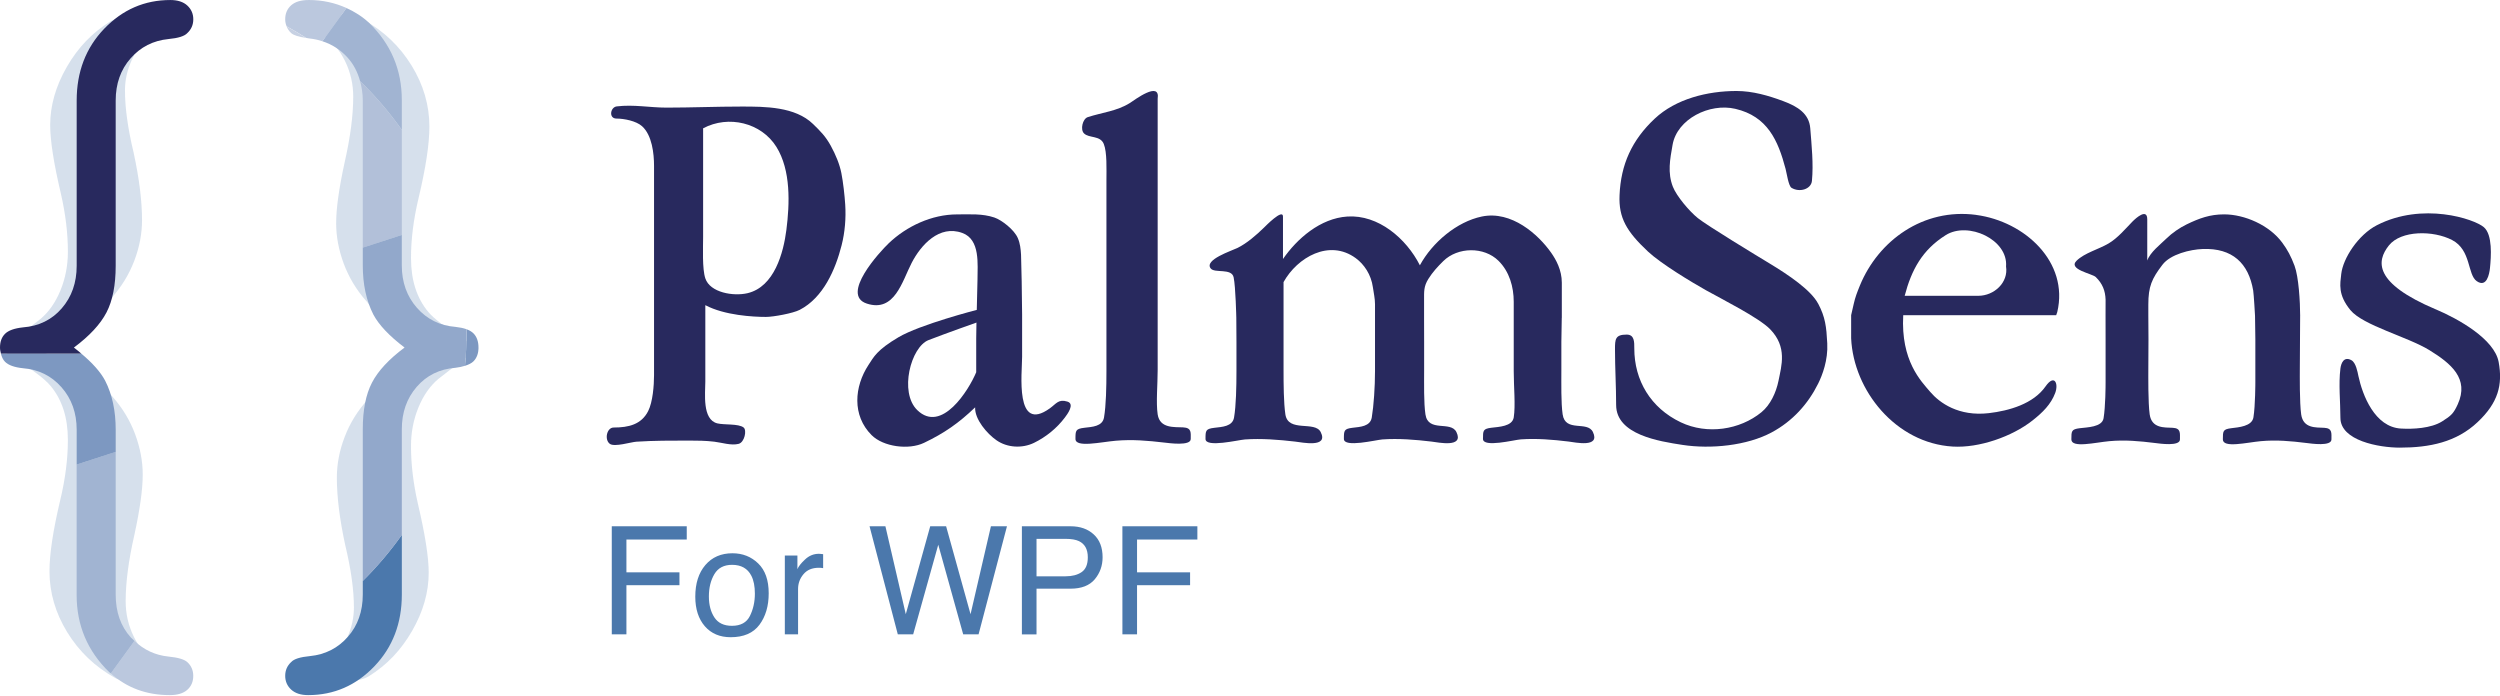
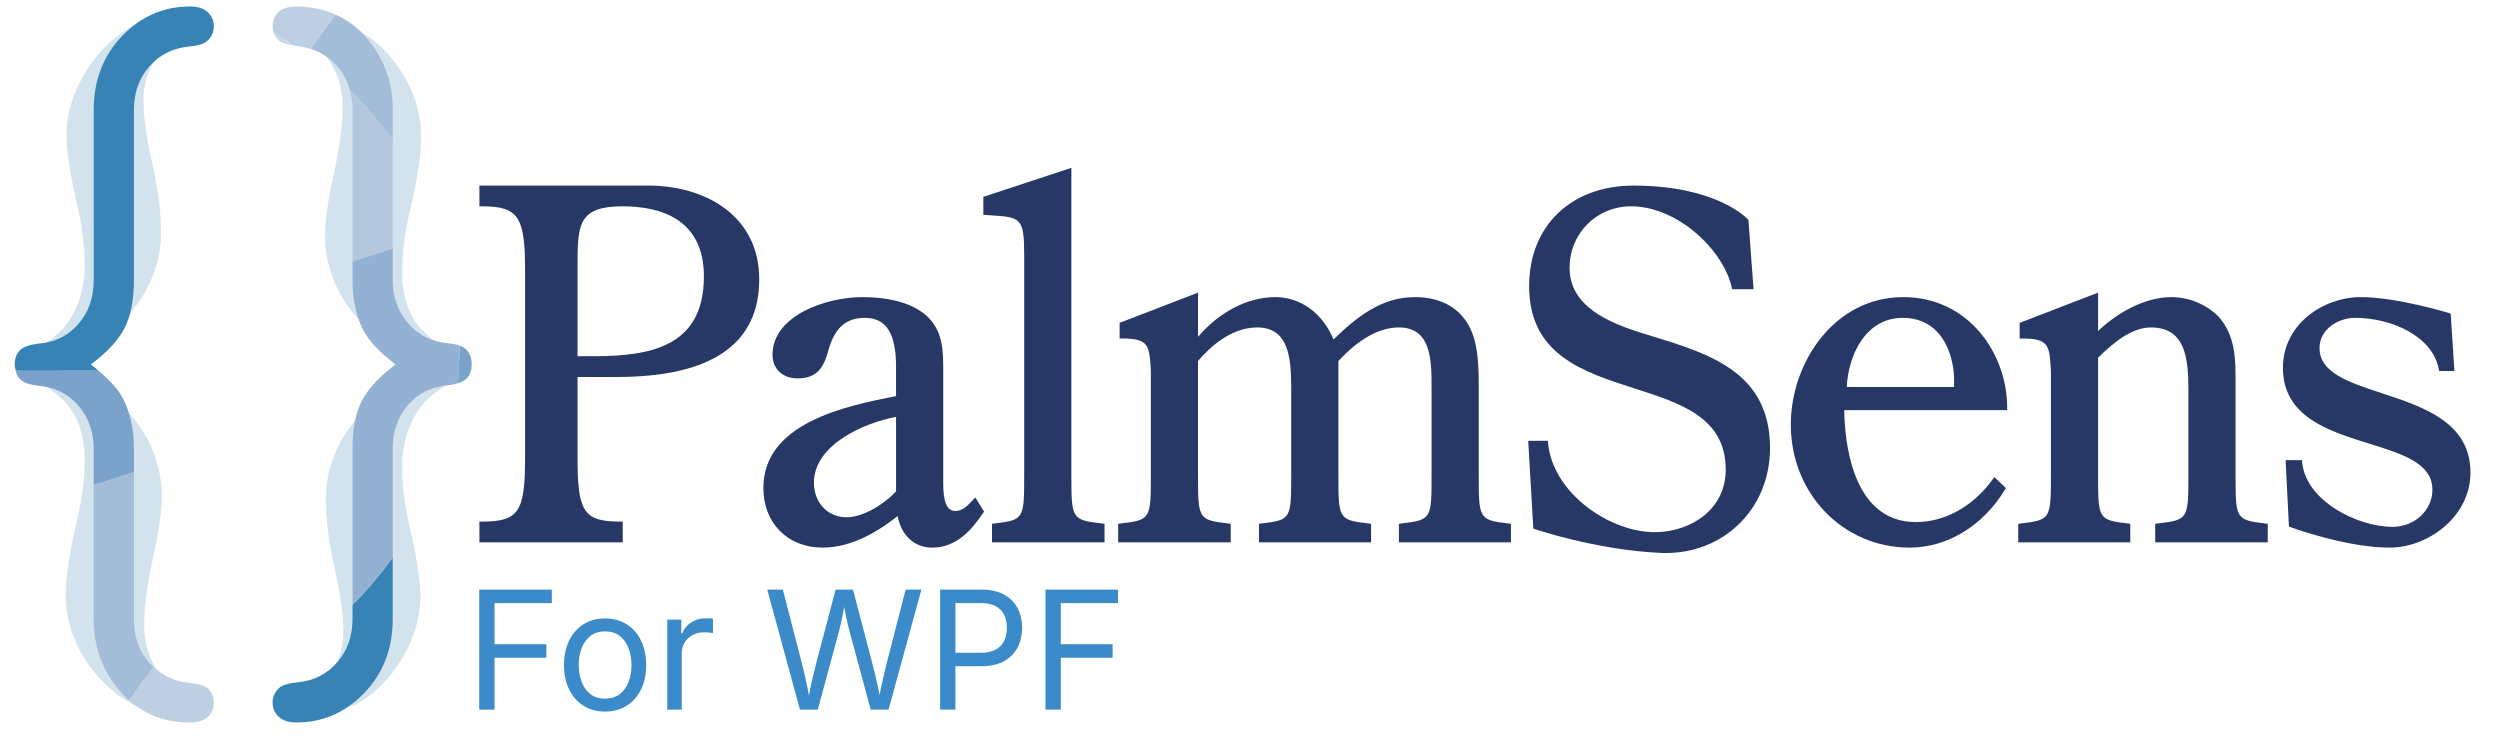
- <svg xmlns="http://www.w3.org/2000/svg" width="132.73" height="36.905" version="1.1" viewBox="0 0 132.73 36.905">
-   <g transform="translate(-25.93,-20.731)">
-     <g fill="#4b78ac" opacity=".23">
-       <path d="m36.168 21.653c-0.9 0.178-1.656 0.499-2.273 0.964-0.406 0.342-0.73 0.776-0.969 1.302-0.241 0.526-0.361 1.063-0.361 1.611 0 0.928 0.154 2.035 0.463 3.32 0.295 1.367 0.443 2.556 0.443 3.568 0 0.723-0.139 1.449-0.417 2.172-0.276 0.726-0.691 1.396-1.247 2.011-0.528 0.641-1.108 1.14-1.736 1.495-0.628 0.357-1.51 0.685-2.642 0.986v0.082c1.145 0.369 2.053 0.752 2.725 1.148s1.26 0.894 1.764 1.497c0.519 0.588 0.913 1.244 1.184 1.967 0.269 0.726 0.406 1.442 0.406 2.153 0 0.779-0.148 1.844-0.443 3.199-0.309 1.353-0.463 2.529-0.463 3.525 0 0.67 0.146 1.299 0.435 1.888 0.289 0.586 0.663 1.032 1.117 1.331 0.432 0.357 1.104 0.622 2.014 0.8 0 0-3.064 0.646-4.128 0.051-1.067-0.593-1.912-1.403-2.542-2.428-0.628-1.027-0.941-2.105-0.941-3.24 0-0.916 0.191-2.172 0.571-3.773 0.272-1.133 0.406-2.199 0.406-3.197 0-1.177-0.306-2.134-0.923-2.871-0.615-0.738-2.659-1.92-2.659-1.92s1.595-1.203 2.125-1.627c0.443-0.369 0.797-0.875 1.062-1.516 0.263-0.644 0.395-1.326 0.395-2.052 0-0.969-0.122-1.994-0.369-3.074-0.38-1.613-0.571-2.83-0.571-3.65 0-1.039 0.295-2.071 0.886-3.096s1.334-1.8 2.29-2.399 4.398-0.227 4.398-0.227z" />
-       <path d="m41.117 56.86c0.9-0.178 1.656-0.499 2.273-0.964 0.406-0.342 0.73-0.776 0.969-1.302 0.241-0.526 0.361-1.063 0.361-1.611 0-0.928-0.154-2.035-0.463-3.32-0.295-1.367-0.443-2.556-0.443-3.568 0-0.723 0.139-1.449 0.417-2.172 0.276-0.726 0.691-1.396 1.247-2.011 0.528-0.641 1.108-1.14 1.736-1.495 0.628-0.357 1.51-0.685 2.642-0.986v-0.082c-1.145-0.369-2.053-0.752-2.725-1.148s-1.26-0.894-1.764-1.497c-0.519-0.588-0.913-1.244-1.184-1.967-0.269-0.726-0.406-1.442-0.406-2.153 0-0.779 0.148-1.844 0.443-3.199 0.309-1.353 0.463-2.529 0.463-3.525 0-0.67-0.146-1.299-0.435-1.888-0.289-0.586-0.663-1.032-1.117-1.331-0.432-0.357-1.104-0.622-2.014-0.8 0 0 3.064-0.646 4.128-0.051 1.067 0.593 1.912 1.403 2.542 2.428 0.628 1.027 0.941 2.105 0.941 3.24 0 0.916-0.191 2.172-0.571 3.773-0.272 1.133-0.406 2.199-0.406 3.197 0 1.177 0.306 2.134 0.923 2.871 0.615 0.738 2.659 1.92 2.659 1.92s-1.595 1.203-2.125 1.627c-0.443 0.369-0.797 0.875-1.062 1.516-0.263 0.644-0.395 1.326-0.395 2.052 0 0.969 0.122 1.994 0.369 3.074 0.38 1.613 0.571 2.83 0.571 3.65 0 1.039-0.295 2.071-0.886 3.096s-1.334 1.8-2.29 2.399-4.398 0.227-4.398 0.227z" />
-     </g>
+ <svg xmlns="http://www.w3.org/2000/svg" version="1.1" viewBox="0 0 620 187.35">
+   <defs>
+     <style>.st0 {
+         fill: #2a2d69;
+       }
+ 
+       .st1 {
+         fill: #3783b6;
+       }
+ 
+       .st2 {
+         fill: #c9d6e7;
+       }
+ 
+       .st3 {
+         fill: none;
+       }
+ 
+       .st4 {
+         opacity: .23;
+       }
+ 
+       .st5 {
+         fill: #b4c7df;
+       }
+ 
+       .st6 {
+         fill: #3b8bcb;
+       }
+ 
+       .st7 {
+         display: none;
+       }
+ 
+       .st8 {
+         fill: #273866;
+       }
+ 
+       .st9 {
+         fill: #7ba2ca;
+       }
+ 
+       .st10 {
+         fill: #becee3;
+       }
+ 
+       .st11 {
+         fill: #a3bcd8;
+       }
+ 
+       .st12 {
+         fill: #93b1d2;
+       }</style>
+   </defs>
+   <g class="st7">
+     <path class="st3" d="m375.33 171.93c12.15 0 22.132-9.43 23.03-21.354h-46.06c0.898 11.924 10.88 21.354 23.03 21.354z" />
+     <path class="st0" d="M346.589,147.231h5.684c.799-11.423,9.938-20.565,21.352-21.396v-5.697c-14.544.846-26.221,12.54-27.036,27.092Z" />
+     <path class="st10" d="m404.06 150.6h-5.697c-0.831 11.414-9.973 20.553-21.396 21.352v5.684c14.552-0.815 26.246-12.492 27.092-27.036z" />
  </g>
-   <g transform="translate(-25.93,-20.731)" display="none">
-     <path d="m38.763 62.282c12.15 0 22.132-9.43 23.03-21.354h-46.06c0.898 11.924 10.88 21.354 23.03 21.354z" fill="none" />
-     <path d="m10.025 37.588h5.684c0.799-11.423 9.938-20.565 21.352-21.396v-5.697c-14.544 0.846-26.221 12.54-27.036 27.092z" fill="#28295e" />
-     <path d="m67.5 40.956h-5.697c-0.831 11.414-9.973 20.553-21.396 21.352v5.684c14.552-0.815 26.246-12.492 27.092-27.036z" fill="#bbc8de" />
+   <g class="st4">
+     <path class="st1" d="m67.823 175.44c4.328-0.858 7.966-2.401 10.935-4.64 1.955-1.647 3.513-3.735 4.663-6.264 1.16-2.529 1.735-5.116 1.735-7.749 0-4.466-0.742-9.791-2.227-15.974-1.422-6.577-2.133-12.297-2.133-17.169 0-3.48 0.669-6.972 2.007-10.452 1.328-3.492 3.325-6.717 6.001-9.675 2.54-3.086 5.332-5.487 8.353-7.192 3.021-1.717 7.266-3.295 12.713-4.745v-0.394c-5.51-1.775-9.879-3.619-13.11-5.522-3.23-1.902-6.064-4.304-8.489-7.204-2.499-2.831-4.391-5.986-5.698-9.466-1.296-3.492-1.955-6.937-1.955-10.359 0-3.747 0.711-8.874 2.133-15.394 1.485-6.508 2.227-12.169 2.227-16.96 0-3.225-0.7-6.253-2.091-9.083-1.39-2.819-3.189-4.965-5.374-6.403-2.08-1.717-5.311-2.993-9.691-3.851 0 0 14.741-3.109 19.864-0.244 5.133 2.854 9.2 6.752 12.232 11.682 3.021 4.942 4.527 10.127 4.527 15.591 0 4.408-0.92 10.452-2.75 18.155-1.307 5.452-1.955 10.58-1.955 15.382 0 5.661 1.474 10.266 4.443 13.816 2.959 3.55 12.796 9.236 12.796 9.236s-7.674 5.786-10.224 7.828c-2.133 1.775-3.837 4.211-5.112 7.297-1.265 3.097-1.903 6.38-1.903 9.872 0 4.663 0.585 9.594 1.777 14.791 1.83 7.761 2.75 13.619 2.75 17.563 0 5-1.422 9.965-4.265 14.895-2.844 4.93-6.416 8.663-11.019 11.543s-21.16 1.09-21.16 1.09z" />
  </g>
-   <g transform="translate(-25.93,-20.731)">
-     <path d="m42.315 20.732c-0.406 0-0.715 0.093-0.926 0.28s-0.317 0.435-0.317 0.743c0 0.136 0.028 0.259 0.074 0.373 0.351 0.197 0.699 0.396 1.036 0.614 0.074 0.011 0.124 0.028 0.207 0.036 0.231 0.024 0.448 0.075 0.657 0.142l1.281-1.763c-0.602-0.273-1.267-0.426-2.011-0.426" fill="#bbc8de" />
-     <path d="m44.325 21.158-1.281 1.763c0.511 0.163 0.961 0.449 1.342 0.87 0.32 0.354 0.533 0.775 0.662 1.247 0.815 0.792 1.555 1.657 2.215 2.587v-1.579c0-1.609-0.577-2.974-1.731-4.095-0.362-0.341-0.77-0.595-1.206-0.793" fill="#a1b4d2" />
-     <path d="m50.693 38.209 8e-3 0.169c0 0.598-0.029 1.19-0.084 1.774 0.19-0.06 0.348-0.135 0.449-0.236 0.179-0.179 0.268-0.423 0.268-0.731 0-0.325-0.09-0.577-0.268-0.756-0.09-0.09-0.214-0.163-0.373-0.22" fill="#7d98c1" />
-     <path d="m47.263 49.131c-0.62 0.874-1.313 1.691-2.072 2.444v0.723c0 0.894-0.264 1.641-0.792 2.242s-1.199 0.943-2.011 1.024c-0.52 0.049-0.853 0.154-0.999 0.317-0.211 0.195-0.317 0.439-0.317 0.731s0.106 0.536 0.317 0.731 0.512 0.293 0.902 0.293c1.365 0 2.535-0.508 3.51-1.524s1.463-2.287 1.463-3.815v-3.167" fill="#4b78ac" />
-     <path d="m41.145 22.129c0.052 0.133 0.13 0.253 0.243 0.358 0.136 0.122 0.418 0.202 0.792 0.257-0.337-0.218-0.685-0.418-1.036-0.614" fill="#c7d1e3" />
-     <path d="m45.048 25.039c0.087 0.319 0.143 0.658 0.143 1.032v7.809l2.072-0.673v-5.58c-0.659-0.93-1.4-1.795-2.215-2.587" fill="#b2c0d9" />
-     <path d="m47.263 33.205-2.072 0.673v0.942c0 1.008 0.187 1.877 0.56 2.608 0.293 0.553 0.845 1.138 1.658 1.755-0.829 0.617-1.406 1.239-1.731 1.865s-0.487 1.45-0.487 2.474v8.053c0.759-0.754 1.452-1.57 2.072-2.444v-5.608c0-0.894 0.264-1.645 0.792-2.255 0.528-0.609 1.215-0.946 2.06-1.011 0.197-0.022 0.356-0.06 0.501-0.106 0.055-0.584 0.084-1.176 0.084-1.774l-8e-3 -0.169c-0.158-0.057-0.351-0.097-0.578-0.122-0.829-0.065-1.511-0.402-2.048-1.012-0.536-0.609-0.804-1.361-0.804-2.255v-1.615" fill="#92a8cb" />
-     <path d="m33.07 54.758-1.255 1.726c0.847 0.763 1.888 1.152 3.132 1.152 0.406 0 0.715-0.094 0.926-0.28 0.211-0.187 0.317-0.435 0.317-0.743 0-0.293-0.106-0.537-0.317-0.731-0.163-0.146-0.496-0.244-1-0.293-0.705-0.072-1.303-0.357-1.804-0.831" fill="#bbc8de" />
-     <path d="m32.071 44.721-2.072 0.673v6.928c0 1.609 0.577 2.974 1.73 4.095l0.086 0.066 1.255-1.726-0.194-0.181c-0.537-0.593-0.804-1.353-0.804-2.279v-7.577" fill="#a1b4d2" />
-     <path d="m30.246 39.504h-4.267c0.041 0.171 0.106 0.323 0.219 0.436 0.179 0.179 0.495 0.293 0.951 0.341 0.829 0.065 1.511 0.402 2.048 1.012 0.536 0.609 0.804 1.361 0.804 2.254v1.848l2.072-0.673v-1.174c0-1.007-0.187-1.877-0.561-2.608-0.241-0.456-0.67-0.935-1.265-1.435" fill="#7d98c1" />
-     <path d="m29.853 39.184c0.829-0.617 1.406-1.239 1.731-1.865 0.325-0.625 0.488-1.45 0.488-2.474v-8.775c0-0.894 0.264-1.641 0.792-2.242s1.198-0.943 2.011-1.024c0.52-0.049 0.853-0.154 1-0.317 0.211-0.195 0.317-0.439 0.317-0.731s-0.106-0.536-0.317-0.731c-0.212-0.195-0.512-0.293-0.902-0.293-1.365 0-2.535 0.508-3.51 1.524s-1.462 2.287-1.462 3.815v8.775c0 0.894-0.264 1.645-0.792 2.255-0.528 0.609-1.215 0.946-2.06 1.011-0.455 0.049-0.772 0.163-0.951 0.341s-0.268 0.422-0.268 0.731c0 0.12 0.025 0.22 0.05 0.32h4.267c-0.126-0.106-0.25-0.212-0.393-0.32z" fill="#28295e" />
-     <g display="none" fill="#4b78ac">
-       <path d="m58.483 48.499h3.896v0.665h-3.107v1.886h2.725v0.665h-2.725v2.716h-0.789v-5.931z" />
-       <path d="m62.902 52.287c0-0.316 0.044-0.611 0.133-0.885 0.088-0.274 0.221-0.512 0.398-0.714s0.395-0.361 0.652-0.478 0.558-0.175 0.901-0.175c0.337 0 0.637 0.058 0.897 0.175 0.26 0.116 0.479 0.275 0.656 0.478s0.31 0.44 0.399 0.714c0.088 0.274 0.133 0.569 0.133 0.885s-0.044 0.609-0.133 0.88-0.222 0.508-0.399 0.71-0.396 0.361-0.656 0.478-0.56 0.174-0.897 0.174c-0.344 0-0.644-0.058-0.901-0.174-0.258-0.116-0.475-0.275-0.652-0.478s-0.31-0.439-0.398-0.71c-0.089-0.271-0.133-0.565-0.133-0.88zm0.748 0c0 0.26 0.034 0.491 0.104 0.693s0.165 0.371 0.287 0.507 0.265 0.24 0.428 0.312c0.164 0.072 0.336 0.108 0.52 0.108s0.355-0.036 0.519-0.108c0.163-0.072 0.306-0.176 0.428-0.312s0.217-0.305 0.287-0.507 0.104-0.433 0.104-0.693-0.035-0.492-0.104-0.694-0.165-0.372-0.287-0.511c-0.122-0.138-0.265-0.244-0.428-0.316-0.164-0.072-0.336-0.108-0.519-0.108s-0.356 0.036-0.52 0.108c-0.163 0.072-0.306 0.178-0.428 0.316-0.122 0.139-0.217 0.309-0.287 0.511s-0.104 0.434-0.104 0.694z" />
-       <path d="m67.878 50.136h0.665v0.905h0.017c0.171-0.349 0.382-0.606 0.631-0.772 0.249-0.167 0.565-0.244 0.947-0.233v0.748c-0.282 0-0.523 0.039-0.723 0.116s-0.36 0.191-0.482 0.34-0.21 0.333-0.266 0.548c-0.056 0.216-0.083 0.46-0.083 0.731v1.911h-0.706z" />
-       <path d="m73.095 48.499h2.035c0.914 0 1.617 0.232 2.11 0.698 0.493 0.465 0.739 1.174 0.739 2.126 0 0.499-0.055 0.94-0.166 1.325s-0.282 0.709-0.515 0.972c-0.232 0.263-0.529 0.464-0.889 0.603-0.36 0.138-0.787 0.208-1.279 0.208h-2.035v-5.931zm0.789 5.267h1.312c0.088 0 0.199-7e-3 0.333-0.021 0.133-0.014 0.274-0.047 0.423-0.1 0.15-0.052 0.298-0.128 0.444-0.229 0.147-0.1 0.278-0.235 0.395-0.407 0.116-0.172 0.211-0.386 0.286-0.644 0.075-0.257 0.112-0.569 0.112-0.935 0-0.354-0.035-0.671-0.104-0.951s-0.183-0.517-0.34-0.71-0.361-0.343-0.61-0.449c-0.25-0.105-0.557-0.158-0.922-0.158h-1.329v4.602z" />
-       <path d="m82.498 53.068c-0.094 0.477-0.302 0.839-0.624 1.088s-0.727 0.374-1.215 0.374c-0.344 0-0.643-0.057-0.895-0.17-0.253-0.113-0.465-0.27-0.637-0.469s-0.301-0.438-0.387-0.714c-0.086-0.277-0.135-0.579-0.146-0.905 0-0.321 0.05-0.619 0.15-0.893s0.239-0.511 0.419-0.71 0.393-0.354 0.64-0.465c0.246-0.111 0.516-0.167 0.81-0.167 0.382 0 0.699 0.079 0.951 0.237s0.454 0.359 0.606 0.603 0.258 0.509 0.316 0.797 0.082 0.562 0.07 0.822h-3.214c-6e-3 0.188 0.017 0.367 0.066 0.536 0.05 0.169 0.13 0.319 0.241 0.449s0.252 0.234 0.424 0.312c0.171 0.078 0.374 0.116 0.606 0.116 0.293 0 0.537-0.069 0.731-0.208 0.194-0.138 0.321-0.349 0.382-0.631h0.706zm-0.689-1.196c-0.011-0.166-0.048-0.324-0.112-0.474-0.064-0.149-0.15-0.278-0.258-0.386s-0.237-0.194-0.386-0.257-0.31-0.096-0.482-0.096c-0.183 0-0.347 0.032-0.494 0.096-0.146 0.063-0.273 0.151-0.378 0.262s-0.188 0.24-0.249 0.386c-0.061 0.147-0.097 0.303-0.108 0.469z" />
-       <path d="m85.223 54.43h-0.756l-1.595-4.294h0.789l1.205 3.58h0.017l1.171-3.58h0.739z" />
-       <path d="m91.112 53.068c-0.094 0.477-0.302 0.839-0.624 1.088s-0.727 0.374-1.215 0.374c-0.344 0-0.643-0.057-0.895-0.17-0.253-0.113-0.465-0.27-0.637-0.469s-0.301-0.438-0.387-0.714c-0.086-0.277-0.135-0.579-0.146-0.905 0-0.321 0.05-0.619 0.15-0.893s0.239-0.511 0.419-0.71 0.393-0.354 0.64-0.465c0.246-0.111 0.516-0.167 0.81-0.167 0.382 0 0.699 0.079 0.951 0.237s0.454 0.359 0.606 0.603 0.258 0.509 0.316 0.797 0.082 0.562 0.07 0.822h-3.214c-6e-3 0.188 0.017 0.367 0.066 0.536 0.05 0.169 0.13 0.319 0.241 0.449s0.252 0.234 0.424 0.312c0.171 0.078 0.374 0.116 0.606 0.116 0.293 0 0.537-0.069 0.731-0.208 0.194-0.138 0.321-0.349 0.382-0.631h0.706zm-0.69-1.196c-0.011-0.166-0.048-0.324-0.112-0.474-0.064-0.149-0.15-0.278-0.258-0.386s-0.237-0.194-0.386-0.257-0.31-0.096-0.482-0.096c-0.183 0-0.347 0.032-0.494 0.096-0.146 0.063-0.273 0.151-0.378 0.262s-0.188 0.24-0.249 0.386c-0.061 0.147-0.097 0.303-0.108 0.469z" />
-       <path d="m91.942 48.499h0.706v5.931h-0.706z" />
-       <path d="m93.512 52.287c0-0.316 0.044-0.611 0.133-0.885 0.088-0.274 0.221-0.512 0.398-0.714s0.395-0.361 0.652-0.478 0.558-0.175 0.901-0.175c0.337 0 0.637 0.058 0.897 0.175 0.26 0.116 0.479 0.275 0.656 0.478s0.31 0.44 0.399 0.714c0.088 0.274 0.133 0.569 0.133 0.885s-0.044 0.609-0.133 0.88-0.222 0.508-0.399 0.71-0.396 0.361-0.656 0.478-0.56 0.174-0.897 0.174c-0.344 0-0.644-0.058-0.901-0.174-0.258-0.116-0.475-0.275-0.652-0.478s-0.31-0.439-0.398-0.71c-0.089-0.271-0.133-0.565-0.133-0.88zm0.748 0c0 0.26 0.034 0.491 0.104 0.693s0.165 0.371 0.287 0.507 0.265 0.24 0.428 0.312c0.164 0.072 0.336 0.108 0.52 0.108s0.355-0.036 0.519-0.108c0.163-0.072 0.306-0.176 0.428-0.312s0.217-0.305 0.287-0.507 0.104-0.433 0.104-0.693-0.035-0.492-0.104-0.694-0.165-0.372-0.287-0.511c-0.122-0.138-0.265-0.244-0.428-0.316-0.164-0.072-0.336-0.108-0.519-0.108s-0.356 0.036-0.52 0.108c-0.163 0.072-0.306 0.178-0.428 0.316-0.122 0.139-0.217 0.309-0.287 0.511s-0.104 0.434-0.104 0.694z" />
-       <path d="m98.538 50.136h0.706v0.581h0.017c0.116-0.238 0.299-0.411 0.548-0.519s0.523-0.162 0.822-0.162c0.332 0 0.622 0.061 0.868 0.183s0.451 0.287 0.615 0.494c0.163 0.208 0.287 0.447 0.37 0.718s0.125 0.56 0.125 0.864-0.04 0.593-0.121 0.864c-0.08 0.271-0.202 0.508-0.365 0.71-0.164 0.202-0.369 0.363-0.615 0.481-0.247 0.119-0.533 0.179-0.86 0.179-0.111 0-0.23-0.011-0.357-0.033s-0.254-0.06-0.382-0.112c-0.127-0.052-0.248-0.122-0.361-0.208-0.114-0.086-0.209-0.192-0.287-0.32h-0.017v2.218h-0.706v-5.939zm3.323 2.11c0-0.2-0.026-0.395-0.079-0.586s-0.133-0.361-0.241-0.511-0.247-0.269-0.416-0.357c-0.169-0.089-0.367-0.133-0.594-0.133-0.238 0-0.44 0.047-0.606 0.142s-0.302 0.217-0.407 0.37c-0.105 0.152-0.181 0.325-0.229 0.519-0.047 0.194-0.07 0.39-0.07 0.59 0 0.21 0.025 0.414 0.075 0.61 0.05 0.197 0.129 0.37 0.237 0.519 0.108 0.15 0.248 0.27 0.419 0.362 0.171 0.091 0.379 0.137 0.623 0.137 0.238 0 0.44-0.047 0.606-0.141s0.299-0.219 0.398-0.374c0.1-0.155 0.172-0.332 0.216-0.531 0.044-0.2 0.066-0.404 0.066-0.615z" />
-       <path d="m107.11 53.068c-0.094 0.477-0.302 0.839-0.624 1.088s-0.727 0.374-1.215 0.374c-0.344 0-0.643-0.057-0.895-0.17-0.253-0.113-0.465-0.27-0.637-0.469s-0.301-0.438-0.387-0.714c-0.086-0.277-0.135-0.579-0.146-0.905 0-0.321 0.05-0.619 0.15-0.893s0.239-0.511 0.419-0.71 0.393-0.354 0.64-0.465c0.246-0.111 0.516-0.167 0.81-0.167 0.382 0 0.699 0.079 0.951 0.237s0.454 0.359 0.606 0.603 0.258 0.509 0.316 0.797 0.082 0.562 0.07 0.822h-3.214c-6e-3 0.188 0.017 0.367 0.066 0.536 0.05 0.169 0.13 0.319 0.241 0.449s0.252 0.234 0.424 0.312c0.171 0.078 0.374 0.116 0.606 0.116 0.293 0 0.537-0.069 0.731-0.208 0.194-0.138 0.321-0.349 0.382-0.631h0.706zm-0.689-1.196c-0.011-0.166-0.048-0.324-0.112-0.474-0.064-0.149-0.15-0.278-0.258-0.386s-0.237-0.194-0.386-0.257-0.31-0.096-0.482-0.096c-0.183 0-0.347 0.032-0.494 0.096-0.146 0.063-0.273 0.151-0.378 0.262s-0.188 0.24-0.249 0.386c-0.061 0.147-0.097 0.303-0.108 0.469z" />
-       <path d="m107.88 50.136h0.665v0.905h0.017c0.171-0.349 0.382-0.606 0.631-0.772 0.249-0.167 0.565-0.244 0.947-0.233v0.748c-0.282 0-0.523 0.039-0.723 0.116s-0.36 0.191-0.482 0.34-0.21 0.333-0.266 0.548c-0.056 0.216-0.083 0.46-0.083 0.731v1.911h-0.706z" />
-       <path d="m111.1 53.076c6e-3 0.161 0.042 0.293 0.108 0.399 0.066 0.105 0.153 0.189 0.262 0.253 0.108 0.064 0.229 0.11 0.365 0.137 0.136 0.028 0.275 0.042 0.419 0.042 0.111 0 0.227-8e-3 0.349-0.025s0.234-0.047 0.336-0.091 0.187-0.109 0.253-0.195c0.066-0.085 0.1-0.195 0.1-0.328 0-0.138-0.041-0.25-0.121-0.336-0.08-0.085-0.186-0.156-0.315-0.212-0.13-0.055-0.28-0.101-0.449-0.137s-0.342-0.073-0.519-0.112-0.349-0.086-0.515-0.141-0.316-0.127-0.449-0.216-0.24-0.202-0.32-0.341c-0.08-0.138-0.12-0.31-0.12-0.515 0-0.216 0.048-0.401 0.145-0.557 0.097-0.155 0.222-0.281 0.374-0.378s0.324-0.169 0.515-0.216 0.38-0.071 0.569-0.071c0.238 0 0.461 0.021 0.668 0.062 0.208 0.042 0.391 0.114 0.548 0.216 0.158 0.103 0.284 0.241 0.378 0.416s0.15 0.392 0.167 0.652h-0.706c-0.011-0.138-0.049-0.253-0.112-0.345-0.064-0.091-0.141-0.165-0.232-0.22-0.092-0.056-0.194-0.096-0.308-0.121s-0.229-0.038-0.345-0.038c-0.105 0-0.212 9e-3 -0.32 0.025s-0.207 0.046-0.295 0.088-0.161 0.099-0.216 0.171c-0.056 0.072-0.083 0.162-0.083 0.268 0 0.128 0.042 0.231 0.128 0.309s0.195 0.144 0.328 0.197 0.283 0.098 0.449 0.134 0.333 0.074 0.499 0.112c0.177 0.039 0.35 0.085 0.519 0.141s0.318 0.128 0.449 0.22c0.13 0.091 0.235 0.206 0.315 0.343 0.08 0.138 0.121 0.309 0.121 0.514 0 0.254-0.054 0.468-0.162 0.642s-0.249 0.313-0.424 0.418c-0.174 0.104-0.371 0.179-0.589 0.224-0.219 0.044-0.437 0.066-0.652 0.066-0.244 0-0.472-0.026-0.685-0.079s-0.403-0.136-0.569-0.25c-0.166-0.113-0.299-0.263-0.398-0.449-0.1-0.185-0.155-0.411-0.167-0.677h0.706z" />
-     </g>
-     <g fill="#28295e">
-       <path d="m122.46 36.856c-0.377-0.718-1.556-1.521-2.592-2.145-0.655-0.396-3.306-2.005-3.796-2.4-0.45-0.362-1.13-1.165-1.326-1.666-0.29-0.741-0.152-1.456-0.015-2.228 0.241-1.369 1.96-2.227 3.328-1.909 1.709 0.397 2.272 1.679 2.671 3.189 0.058 0.218 0.155 0.906 0.313 1.004 0.423 0.262 1.043 0.08 1.086-0.366 0.088-0.904-0.018-1.89-0.089-2.797-0.063-0.773-0.666-1.154-1.43-1.437-0.782-0.293-1.632-0.539-2.485-0.539-1.544 0-3.222 0.418-4.343 1.469-1.217 1.141-1.8 2.438-1.867 4.067-0.05 1.195 0.364 1.914 1.507 2.986 0.691 0.646 2.297 1.616 3.091 2.062 0.794 0.445 2.798 1.449 3.396 2.063 0.916 0.943 0.609 1.922 0.444 2.744-0.126 0.618-0.428 1.275-0.906 1.665-1.144 0.936-2.876 1.203-4.281 0.534-1.599-0.761-2.468-2.225-2.468-3.923 0-0.337 0.012-0.734-0.404-0.734-0.61 0-0.621 0.243-0.621 0.784 0 0.986 0.061 1.967 0.061 2.953 0 1.581 2.292 1.931 3.524 2.12 1.502 0.231 3.423 0.04 4.733-0.664 1.109-0.594 1.935-1.512 2.471-2.595 0.22-0.445 0.527-1.239 0.481-2.132s-0.105-1.391-0.481-2.106z" />
-       <path d="m63.378 36.933c1.025 0.544 2.547 0.624 3.218 0.624 0.395 0 1.436-0.192 1.788-0.373 1.259-0.649 1.903-2.145 2.23-3.435 0.175-0.691 0.236-1.436 0.191-2.147-0.03-0.485-0.11-1.2-0.205-1.68-0.092-0.468-0.298-0.968-0.561-1.45-0.276-0.503-0.55-0.775-0.943-1.157-0.949-0.923-2.542-0.927-3.79-0.927-1.34 0-2.68 0.057-3.987 0.057-0.882 0-1.747-0.175-2.644-0.065-0.345 0.041-0.44 0.646-0.015 0.646 0.405 0 1.047 0.126 1.357 0.405 0.535 0.479 0.637 1.461 0.637 2.103v11.122c0 0.538-0.067 1.421-0.313 1.903-0.358 0.705-1.03 0.87-1.828 0.87-0.374 0-0.503 0.65-0.205 0.867 0.248 0.182 1.128-0.098 1.414-0.115 0.924-0.059 1.853-0.059 2.781-0.059 0.453 0 0.9 5e-3 1.349 0.059 0.405 0.049 0.904 0.217 1.293 0.115 0.316-0.081 0.446-0.727 0.265-0.868-0.271-0.213-1.02-0.128-1.395-0.219-0.816-0.202-0.638-1.605-0.638-2.22v-4.054zm-0.119-9.389c1.352-0.719 3.092-0.298 3.892 0.986 0.776 1.246 0.706 3.018 0.53 4.405-0.154 1.207-0.633 3.022-2.064 3.362-0.75 0.177-1.987-0.031-2.239-0.783-0.172-0.512-0.118-1.625-0.118-2.216v-5.753z" />
-       <path d="m82.603 42.053c-0.476-0.147-0.586 0.105-0.934 0.357-1.872 1.347-1.473-1.876-1.473-2.742v-2.235c0-0.735-0.042-2.947-0.057-3.182-0.017-0.289-0.047-0.592-0.17-0.877-0.186-0.442-0.854-0.963-1.247-1.095-0.638-0.215-1.293-0.165-1.983-0.165-1.334 0-2.675 0.625-3.625 1.533-0.482 0.461-2.579 2.74-1.163 3.202 1.479 0.485 1.879-1.192 2.381-2.161 0.491-0.95 1.466-2.037 2.691-1.588 0.959 0.351 0.804 1.665 0.804 2.488 0 0.194-0.02 0.814-0.038 1.596 0 0-3.009 0.774-4.157 1.452-1.146 0.678-1.311 1.04-1.595 1.475-0.75 1.145-0.879 2.675 0.169 3.722 0.624 0.622 1.969 0.798 2.779 0.411 1.079-0.515 1.845-1.05 2.717-1.886-0.03 0.632 0.632 1.4 1.134 1.748 0.564 0.394 1.354 0.444 1.987 0.139 0.645-0.314 1.217-0.781 1.64-1.343 0.128-0.168 0.545-0.723 0.141-0.848zm-4.844-3.367v1.808c-0.393 0.948-1.837 3.269-3.129 2.011-0.973-0.945-0.34-3.355 0.598-3.718 0.937-0.363 2.544-0.93 2.544-0.93-8e-3 0.323-0.013 0.828-0.013 0.828z" />
-       <path d="m87.393 37.609v-11.633c0.15-0.986-1.247 0.08-1.475 0.223-0.688 0.433-1.477 0.504-2.238 0.751-0.27 0.089-0.408 0.66-0.197 0.864 0.268 0.264 0.86 0.097 1.048 0.558 0.18 0.443 0.142 1.327 0.142 1.94v10.132c0 0.818-0.02 1.827-0.129 2.453-0.082 0.478-0.63 0.497-1.047 0.546-0.466 0.057-0.468 0.15-0.468 0.593 0 0.478 1.349 0.162 2.141 0.094 0.883-0.076 1.695-5e-3 2.573 0.098 0.268 0.031 1.409 0.19 1.405-0.19-3e-3 -0.323 0.065-0.594-0.404-0.617s-1.237 0.064-1.351-0.69c-0.093-0.619 0-1.597 0-2.361v-2.76z" />
-       <path d="m108.85 37.609v-1.869c0-0.67-0.304-1.22-0.566-1.592-0.679-0.965-2.104-2.251-3.683-1.921-1.325 0.276-2.626 1.374-3.287 2.589-0.722-1.425-2.209-2.698-3.853-2.589-1.437 0.096-2.666 1.174-3.415 2.255v-2.255c0-0.445-0.944 0.526-1.004 0.584-0.398 0.39-0.91 0.837-1.413 1.085-0.298 0.147-1.784 0.626-1.42 1.088 0.211 0.268 1.114-0.034 1.218 0.474 0.106 0.506 0.141 2.152 0.141 2.152l8e-3 1.275v1.56c0 0.818-0.02 1.827-0.128 2.453-0.082 0.478-0.631 0.497-1.047 0.546-0.467 0.057-0.468 0.15-0.468 0.593 0 0.478 1.747 0.049 2.096 0.025 0.885-0.06 1.786 0.012 2.663 0.114 0.372 0.043 1.782 0.346 1.358-0.503-0.306-0.617-1.729 0.036-1.877-0.943-0.091-0.619-0.097-1.597-0.097-2.361v-4.661c0.727-1.31 2.429-2.302 3.835-1.27 0.44 0.323 0.815 0.866 0.909 1.548 0.04 0.295 0.112 0.587 0.112 0.891v3.567c0 0.818-0.067 1.827-0.172 2.453-0.08 0.478-0.616 0.497-1.024 0.546-0.454 0.057-0.456 0.15-0.456 0.593 0 0.478 1.704 0.049 2.047 0.025 0.863-0.06 1.744 0.012 2.6 0.114 0.364 0.043 1.74 0.346 1.328-0.503-0.299-0.617-1.502 0.036-1.646-0.943-0.09-0.619-0.069-1.597-0.069-2.361v-1.485l-3e-3 -1.275v-0.926c0-0.471-0.023-0.742 0.228-1.143 0.225-0.36 0.493-0.651 0.792-0.946 0.766-0.753 2.16-0.779 2.933-0.014 0.577 0.571 0.807 1.383 0.807 2.176v3.687c0 0.818 0.101 1.827 0 2.453-0.08 0.478-0.789 0.497-1.189 0.546-0.443 0.057-0.444 0.15-0.444 0.593 0 0.478 1.665 0.049 2 0.025 0.843-0.06 1.704 0.012 2.541 0.114 0.354 0.043 1.699 0.346 1.297-0.503-0.292-0.617-1.468 0.036-1.609-0.943-0.087-0.619-0.067-1.597-0.067-2.361v-1.485l0.021-1.275z" />
-       <path d="m132 37.132c-0.011 0.03 0 0 0 0z" />
-       <path d="m130.85 32.14c-2.809-0.375-5.199 1.364-6.178 3.759-0.143 0.354-0.242 0.601-0.323 0.963-0.067 0.296-0.138 0.602-0.138 0.602v1.229c0.125 2.768 2.368 5.566 5.393 5.747 1.393 0.085 3.153-0.529 4.236-1.385 0.541-0.426 0.979-0.858 1.205-1.461 0.188-0.504-0.041-1.022-0.513-0.348-0.644 0.924-1.928 1.294-3.013 1.42-1.596 0.185-2.609-0.543-3.106-1.125s-1.57-1.652-1.437-4.076h8.121c6e-3 -0.02 0.021-0.06 0.058-0.168 0.625-2.646-1.719-4.811-4.306-5.155zm0.105 4.296h-3.902c0.36-1.373 0.931-2.438 2.182-3.223 1.187-0.744 3.317 0.237 3.2 1.666 0.133 0.844-0.623 1.557-1.481 1.557z" />
-       <path d="m155.25 37.156c-3.311-1.4-3.152-2.562-2.489-3.394 0.644-0.807 2.355-0.809 3.358-0.286 1.02 0.532 0.803 1.835 1.308 2.183 0.521 0.359 0.668-0.361 0.702-0.71 0.059-0.598 0.143-1.75-0.324-2.154-0.515-0.446-3.261-1.349-5.68-0.108-0.994 0.51-1.804 1.766-1.894 2.592-0.059 0.536-0.184 1.095 0.485 1.914 0.67 0.818 3.047 1.42 4.195 2.128s2.127 1.51 1.506 2.875c-0.219 0.479-0.339 0.601-0.835 0.911-0.588 0.367-1.541 0.414-2.179 0.377-1.391-0.078-2.042-1.766-2.261-2.791-0.046-0.223-0.132-0.702-0.367-0.836-0.402-0.225-0.552 0.155-0.588 0.439-0.104 0.848 0 1.764 0 2.618 0 1.219 2.065 1.583 3.152 1.583 1.584 0 3.009-0.293 4.13-1.353 1.092-1.025 1.344-1.983 1.119-3.196-0.225-1.212-2.126-2.281-3.338-2.794z" />
-       <path d="m148.05 37.501c0-0.743-0.079-2.072-0.298-2.66-0.19-0.506-0.372-0.845-0.652-1.225-0.688-0.936-2.005-1.504-3.087-1.504-0.755 0-1.314 0.206-1.984 0.529-0.383 0.186-0.775 0.456-1.077 0.752-0.326 0.319-0.861 0.725-1.02 1.17v-2.187c0-0.592-0.573-0.099-0.793 0.126-0.378 0.39-0.783 0.874-1.263 1.156-0.521 0.308-1.27 0.498-1.696 0.915-0.475 0.467 0.831 0.682 1.02 0.868 0.36 0.353 0.503 0.727 0.52 1.198 4e-3 0.171-2e-3 0.836-2e-3 0.836l2e-3 1.281v2.283c0 0.167-4e-3 1.269-0.107 1.895-0.077 0.478-0.876 0.482-1.269 0.532-0.439 0.057-0.441 0.15-0.441 0.593 0 0.478 1.271 0.162 2.017 0.094 0.832-0.076 1.597-5e-3 2.424 0.098 0.252 0.031 1.327 0.19 1.324-0.19-3e-3 -0.323 0.061-0.594-0.381-0.617s-1.118 0.042-1.226-0.712c-0.088-0.619-0.072-2.094-0.072-2.374 0-0.41 8e-3 -1.616 8e-3 -1.616l-8e-3 -1.282v-0.557c0-0.965 0.184-1.375 0.749-2.115 0.427-0.562 1.475-0.812 2.141-0.837 1.572-0.059 2.431 0.755 2.677 2.203 0.035 0.209 0.098 1.347 0.098 1.347l0.017 1.24v2.283s0 1.24-0.102 1.866c-0.077 0.478-0.789 0.527-1.182 0.576-0.439 0.057-0.441 0.15-0.441 0.593 0 0.478 1.271 0.162 2.017 0.094 0.832-0.076 1.597-5e-3 2.424 0.098 0.252 0.031 1.327 0.19 1.324-0.19-3e-3 -0.323 0.061-0.594-0.381-0.617s-1.118 0.042-1.226-0.712c-0.088-0.619-0.072-2.094-0.072-2.374 0 0 0.017-2.113 0.017-2.856z" />
-     </g>
-     <path d="m58.41 48.672h3.981v0.703h-3.203v1.742h2.816v0.684h-2.816v2.609h-0.777zm6.379 5.285q0.699 0 0.957-0.527 0.262-0.531 0.262-1.18 0-0.586-0.188-0.953-0.297-0.578-1.023-0.578-0.645 0-0.938 0.492-0.293 0.492-0.293 1.188 0 0.668 0.293 1.113 0.293 0.445 0.93 0.445zm0.027-3.852q0.809 0 1.367 0.539 0.559 0.539 0.559 1.586 0 1.012-0.492 1.672-0.492 0.66-1.527 0.66-0.863 0-1.371-0.582-0.508-0.586-0.508-1.57 0-1.055 0.535-1.68t1.438-0.625zm-0.023 0.02m2.805 0.102h0.668v0.723q0.082-0.211 0.402-0.512 0.32-0.305 0.738-0.305 0.02 0 0.066 0.004 0.047 0.004 0.16 0.016v0.742q-0.062-0.012-0.117-0.016-0.051-0.004-0.113-0.004-0.531 0-0.816 0.344-0.285 0.34-0.285 0.785v2.406h-0.703zm5.34-1.555 1.082 4.668 1.297-4.668h0.844l1.297 4.668 1.082-4.668h0.852l-1.508 5.738h-0.816l-1.324-4.758-1.332 4.758h-0.816l-1.5-5.738zm7.246 0h2.582q0.766 0 1.234 0.434 0.469 0.43 0.469 1.211 0 0.672-0.418 1.172-0.418 0.496-1.285 0.496h-1.805v2.426h-0.777zm3.5 1.648q0-0.633-0.469-0.859-0.258-0.121-0.707-0.121h-1.547v1.988h1.547q0.523 0 0.848-0.223 0.328-0.223 0.328-0.785zm1.836-1.648h3.981v0.703h-3.203v1.742h2.816v0.684h-2.816v2.609h-0.777z" fill="#4b78ac" stroke-width=".929" aria-label="For WPF" />
+   <path class="st10" d="M73.585,1.603c-1.955,0-3.441.45-4.458,1.349-1.016.899-1.524,2.092-1.524,3.577,0,.655.134,1.246.354,1.797h0c1.688.946,3.362,1.906,4.983,2.956h0c.354.051.596.135.995.173,1.112.115,2.154.361,3.161.683h0l6.164-8.484c-2.898-1.313-6.095-2.051-9.675-2.051" />
+   <path class="st11" d="m83.26 3.654-6.164 8.484c2.461 0.785 4.625 2.158 6.458 4.185 1.539 1.703 2.563 3.727 3.184 6.002 3.921 3.812 7.483 7.974 10.656 12.447v-7.6c0-7.741-2.775-14.31-8.328-19.704-1.74-1.643-3.705-2.862-5.805-3.814" />
+   <path class="st9" d="M113.896,85.696l.038.811h0c0,2.879-.141,5.726-.406,8.535.916-.288,1.675-.647,2.162-1.135.86-.86,1.291-2.034,1.291-3.519,0-1.564-.431-2.775-1.291-3.635-.431-.431-1.029-.783-1.793-1.057" />
+   <path class="st1" d="M97.392,138.251c-2.984,4.207-6.318,8.134-9.969,11.76v3.477h0c0,4.299-1.272,7.897-3.812,10.789-2.542,2.894-5.767,4.537-9.677,4.926-2.501.235-4.104.743-4.808,1.526-1.016.937-1.524,2.111-1.524,3.519s.508,2.58,1.524,3.519c1.016.937,2.463,1.407,4.339,1.407,6.569,0,12.198-2.444,16.889-7.331,4.691-4.888,7.037-11.006,7.037-18.355v-15.237" />
+   <path class="st2" d="M67.957,8.326c.252.638.625,1.219,1.17,1.722.653.589,2.013.973,3.812,1.234-1.62-1.05-3.295-2.01-4.983-2.956" />
+   <path class="st5" d="M86.737,22.325c.42,1.535.687,3.167.687,4.964v37.572l9.969-3.24v-26.849h0c-3.172-4.473-6.734-8.635-10.656-12.447" />
+   <path class="st12" d="M97.392,61.621h0l-9.969,3.24v4.533c0,4.849.899,9.032,2.696,12.55,1.407,2.659,4.066,5.474,7.976,8.445h0c-3.987,2.971-6.764,5.963-8.328,8.971-1.564,3.011-2.344,6.979-2.344,11.905v38.746c3.65-3.626,6.985-7.553,9.969-11.76v-26.986h0c0-4.299,1.27-7.916,3.812-10.849,2.54-2.932,5.844-4.553,9.91-4.866.948-.103,1.714-.29,2.412-.508.265-2.809.406-5.656.406-8.535l-.038-.811h0c-.762-.273-1.688-.468-2.781-.585-3.989-.312-7.272-1.934-9.852-4.868-2.58-2.932-3.87-6.548-3.87-10.849v-7.773" />
+   <g class="st4">
+     <path class="st1" d="m52.92 6.035c-4.328 0.858-7.966 2.401-10.935 4.64-1.955 1.647-3.513 3.735-4.663 6.264-1.16 2.529-1.735 5.116-1.735 7.749 0 4.466 0.742 9.791 2.227 15.974 1.422 6.577 2.133 12.297 2.133 17.169 0 3.48-0.669 6.972-2.007 10.452-1.328 3.492-3.325 6.717-6.001 9.675-2.54 3.086-5.332 5.487-8.353 7.192-3.021 1.717-7.266 3.295-12.713 4.745v0.394c5.51 1.775 9.879 3.619 13.11 5.522s6.064 4.304 8.489 7.204c2.499 2.831 4.391 5.986 5.698 9.466 1.296 3.492 1.955 6.937 1.955 10.359 0 3.747-0.711 8.874-2.133 15.394-1.485 6.508-2.227 12.169-2.227 16.96 0 3.225 0.7 6.253 2.091 9.083 1.39 2.819 3.189 4.965 5.374 6.403 2.08 1.717 5.311 2.993 9.691 3.851 0 0-14.741 3.109-19.864 0.244-5.133-2.854-9.2-6.752-12.232-11.682-3.021-4.942-4.527-10.127-4.527-15.591 0-4.408 0.92-10.452 2.75-18.155 1.307-5.452 1.955-10.58 1.955-15.382 0-5.661-1.474-10.266-4.443-13.816-2.959-3.55-12.796-9.236-12.796-9.236s7.674-5.786 10.224-7.828c2.133-1.775 3.837-4.211 5.112-7.297 1.265-3.097 1.903-6.38 1.903-9.872 0-4.663-0.585-9.594-1.777-14.791-1.83-7.761-2.75-13.619-2.75-17.563 0-5 1.422-9.965 4.265-14.895 2.844-4.93 6.416-8.663 11.019-11.543s21.16-1.09 21.16-1.09z" />
  </g>
+   <path class="st10" d="M38.015,165.323l-6.036,8.305c4.076,3.669,9.086,5.545,15.07,5.545,1.955,0,3.44-.452,4.458-1.349,1.016-.899,1.524-2.092,1.524-3.577,0-1.407-.508-2.582-1.524-3.519-.783-.704-2.386-1.174-4.809-1.407-3.394-.346-6.27-1.718-8.682-3.998" />
+   <path class="st11" d="M33.21,117.032l-9.969,3.24v33.333c0,7.741,2.775,14.31,8.326,19.704l.412.32,6.036-8.305-.935-.869c-2.582-2.854-3.87-6.51-3.87-10.966v-36.456" />
+   <path class="st9" d="M24.424,91.928H3.892c.199.82.508,1.554,1.052,2.096.86.86,2.384,1.407,4.574,1.643,3.987.312,7.271,1.934,9.852,4.868,2.58,2.932,3.87,6.548,3.87,10.847v8.891l9.969-3.24v-5.65c0-4.847-.899-9.03-2.698-12.548-1.161-2.194-3.223-4.499-6.087-6.906" />
+   <path class="st1" d="M22.535,90.388c3.989-2.971,6.764-5.963,8.328-8.973,1.564-3.009,2.346-6.977,2.346-11.903V27.289c0-4.299,1.27-7.897,3.812-10.789,2.54-2.894,5.765-4.537,9.675-4.926,2.503-.235,4.106-.743,4.809-1.526,1.016-.937,1.524-2.111,1.524-3.519s-.508-2.58-1.524-3.519c-1.018-.937-2.463-1.407-4.341-1.407-6.567,0-12.197,2.444-16.889,7.331-4.691,4.887-7.035,11.005-7.035,18.355v42.223c0,4.299-1.272,7.916-3.812,10.849-2.542,2.932-5.846,4.553-9.91,4.866-2.19.235-3.714.783-4.574,1.643s-1.291,2.032-1.291,3.519c0,.578.12,1.057.239,1.539h20.532c-.608-.51-1.204-1.02-1.889-1.539Z" />
+   <path class="st6" d="m118.85 175.99v-29.769h18.001v3.356h-14.205v10.189h12.846v3.356h-12.846v12.866h-3.796z" />
+   <path class="st6" d="m150.04 176.47c-2.025 0-3.799-0.479-5.324-1.438s-2.714-2.304-3.566-4.036c-0.853-1.731-1.279-3.743-1.279-6.034 0-2.331 0.426-4.365 1.279-6.104 0.852-1.738 2.041-3.087 3.566-4.046s3.299-1.438 5.324-1.438c2.038 0 3.822 0.479 5.354 1.438s2.724 2.308 3.577 4.046c0.852 1.738 1.278 3.773 1.278 6.104 0 2.291-0.426 4.302-1.278 6.034-0.853 1.731-2.045 3.077-3.577 4.036s-3.316 1.438-5.354 1.438zm0-3.217c1.505 0 2.744-0.386 3.716-1.159 0.972-0.772 1.691-1.788 2.158-3.046 0.466-1.259 0.699-2.621 0.699-4.086 0-1.479-0.233-2.854-0.699-4.125s-1.186-2.298-2.158-3.077-2.211-1.169-3.716-1.169c-1.492 0-2.717 0.39-3.676 1.169s-1.671 1.801-2.138 3.066c-0.466 1.266-0.699 2.644-0.699 4.136 0 1.465 0.233 2.827 0.699 4.086 0.466 1.258 1.179 2.274 2.138 3.046 0.959 0.773 2.185 1.159 3.676 1.159z" />
+   <path class="st6" d="M165.48,175.99v-22.336h3.476v3.437h.24c.413-1.132,1.149-2.041,2.208-2.727,1.059-.686,2.254-1.029,3.586-1.029.266,0,.583.007.949.02.366.013.656.027.869.04v3.616c-.106-.026-.373-.066-.799-.12-.426-.053-.879-.08-1.358-.08-1.066,0-2.021.223-2.867.669-.846.446-1.508,1.059-1.988,1.838s-.719,1.675-.719,2.687v13.985h-3.596Z" />
+   <path class="st6" d="M198.385,175.99l-8.111-29.769h3.875l4.715,18.261c.253.973.493,1.961.719,2.967.226,1.006.446,2.025.659,3.057.213,1.033.413,2.095.6,3.187h-.46c.2-1.092.406-2.154.62-3.187.213-1.032.439-2.051.679-3.057.24-1.005.486-1.994.739-2.967l4.815-18.261h4.315l4.775,18.261c.266.973.516,1.961.749,2.967.233,1.006.463,2.025.689,3.057.226,1.033.439,2.095.639,3.187h-.52c.2-1.092.406-2.154.62-3.187.213-1.032.439-2.051.679-3.057.24-1.005.479-1.994.719-2.967l4.695-18.261h3.916l-8.151,29.769h-4.416l-5.114-18.86c-.333-1.226-.653-2.561-.959-4.006-.307-1.445-.606-3.113-.899-5.005h.799c-.293,1.785-.579,3.38-.859,4.785s-.613,2.814-.999,4.226l-5.095,18.86h-4.435Z" />
+   <path class="st6" d="m233.15 175.99v-29.769h10.189c2.318 0 4.226 0.423 5.724 1.269s2.61 1.981 3.336 3.406 1.089 3.023 1.089 4.795-0.363 3.376-1.089 4.815c-0.726 1.438-1.835 2.584-3.327 3.436-1.492 0.853-3.396 1.279-5.714 1.279h-7.212v-3.336h7.033c1.571 0 2.837-0.27 3.796-0.809s1.655-1.279 2.088-2.218 0.649-1.995 0.649-3.167-0.217-2.221-0.649-3.147c-0.433-0.925-1.132-1.655-2.098-2.188s-2.241-0.799-3.826-0.799h-6.193v26.432h-3.796z" />
+   <path class="st6" d="m259.28 175.99v-29.769h18.001v3.356h-14.205v10.189h12.846v3.356h-12.846v12.866h-3.796z" />
+   <path class="st8" d="M160.864,46.026h-41.971v5.141h.604c9.017,0,10.721,2.499,10.721,15.729v46.73c0,13.376-1.603,15.727-10.721,15.727h-.604v5.143h35.541v-5.143h-.604c-9.016,0-10.601-2.352-10.601-15.727v-20.138h9.767c23.42,0,35.295-8.145,35.295-24.209s-13.775-23.253-27.427-23.253ZM174.565,68.564c0,17.384-13.174,19.78-27.41,19.78h-3.925v-23.118c0-9.749.453-14.059,11.197-14.059,9.187,0,20.138,3.019,20.138,17.397Z" />
+   <path class="st8" d="M241.336,123.945c-1.456,1.578-2.708,2.785-4.443,2.785-2.971,0-2.971-4.879-2.971-7.501v-27.18c0-5.062,0-10.297-4.512-14.056-4.326-3.563-10.83-4.311-15.524-4.311-8.993,0-22.301,4.549-22.301,14.313,0,3.499,2.495,5.851,6.207,5.851,4.679,0,6.38-2.557,7.5-6.415,1.522-5.952,4.356-8.606,9.189-8.606,5.281,0,7.74,3.824,7.74,12.032v7.37c-12.522,2.458-32.902,6.65-32.902,22.789,0,8.709,6.033,14.791,14.671,14.791,7.515,0,14.104-4.284,18.626-7.822.881,4.788,4.15,7.822,8.554,7.822,6.029,0,9.783-4.353,12.66-8.611l.219-.325-2.175-3.511-.54.584ZM222.222,103.381v18.477c-2.889,3.145-8.101,6.422-12.27,6.422-4.692,0-8.098-3.607-8.098-8.574,0-9.198,11.921-14.711,20.368-16.325Z" />
+   <path class="st8" d="M265.701,117.559V41.621l-21.832,7.194v4.458l1.868.129c7.324.485,8.264.548,8.264,9.797v54.36c0,11.172,0,11.385-7.454,12.275l-.533.064v4.597h27.912v-4.599l-.535-.063c-7.691-.891-7.691-1.105-7.691-12.274Z" />
+   <path class="st8" d="M366.729,117.559v-20.942c.005-5.166.011-11.595-2.583-16.076-3.26-5.67-9.021-6.86-13.28-6.86-8.374,0-14.568,5.095-20.153,10.502-2.698-6.504-8.151-10.502-14.417-10.502-6.846,0-13.911,3.657-19.185,9.86v-10.971l-19.448,7.5v3.879h.604c6.691,0,6.787,1.693,7.144,7.979v25.63c0,11.17,0,11.384-7.573,12.275l-.534.063v4.598h27.912v-4.598l-.534-.063c-7.573-.891-7.573-1.105-7.573-12.275v-28.032c2.689-3.185,8.051-8.318,14.655-8.318,7.802,0,8.455,7.416,8.455,15.012v21.339c0,11.172,0,11.385-7.454,12.275l-.532.064v4.597h27.792v-4.598l-.534-.063c-7.572-.891-7.572-1.105-7.572-12.275v-28.016c5.119-5.531,10.168-8.335,15.012-8.335,3.569,0,5.873,1.594,7.047,4.872,1.052,2.938,1.052,6.791,1.051,9.886v21.592c0,11.17,0,11.384-7.572,12.275l-.534.063v4.598h27.793v-4.597l-.532-.064c-7.455-.89-7.455-1.104-7.455-12.275Z" />
+   <path class="st8" d="M472.025,73.681c-17.235,0-27.904,16.403-27.904,31.6,0,17.117,12.937,30.526,29.453,30.526,9.332,0,18.171-5.367,23.643-14.357l.255-.418-2.884-2.716-.403.558c-4.865,6.735-11.813,10.598-19.061,10.598-16.005,0-17.669-20.491-17.751-27.76h40.409v-.604c0-13.482-9.635-27.427-25.757-27.427ZM457.992,95.974c.444-8.378,4.917-17.15,13.914-17.15,3.538,0,6.448,1.217,8.649,3.617,2.835,3.092,4.354,8.237,4.022,13.533h-26.585Z" />
+   <path class="st8" d="M554.417,117.559v-23.126c0-5.243,0-11.185-4.23-15.926-3.067-3.067-7.35-4.826-11.752-4.826-6.615,0-13.628,4.073-18.111,8.421v-9.532l-19.449,7.5v3.879h.604c6.693,0,6.788,1.693,7.145,7.979v25.63c0,11.17,0,11.384-7.573,12.275l-.534.063v4.598h27.793v-4.597l-.532-.064c-7.454-.89-7.454-1.104-7.454-12.275v-28.836c3.558-3.537,8.228-7.514,13.104-7.514,8.572,0,9.29,7.651,9.29,15.489v20.862c0,11.169,0,11.383-7.69,12.274l-.535.063v4.599h27.912v-4.597l-.532-.064c-7.455-.89-7.455-1.104-7.455-12.275Z" />
+   <path class="st8" d="M409.708,83.371l-1.565-.483h-.005c-9.336-2.804-18.881-6.951-18.881-16.47,0-8.552,6.698-15.25,15.25-15.25,11.51,0,22.865,10.799,24.952,20.087l.106.472h5.314l-1.257-16.975-.017-.209-.142-.155c-.313-.341-7.907-8.363-28.362-8.363-15.477,0-25.875,10.016-25.875,24.923,0,16.991,13.277,21.255,26.115,25.377,11.643,3.739,22.641,7.271,22.641,20.16,0,9.862-8.58,15.256-17.056,15.488-11.259.329-25.855-9.483-27.006-22.111l-.051-.55h-4.876l1.27,21.774.383.132c.146.051,14.853,5.086,30.981,5.897.49.025.976.038,1.46.038,6.865,0,13.208-2.46,17.991-7.008,5.086-4.837,7.887-11.593,7.887-19.025,0-18.743-14.875-23.322-29.259-27.75Z" />
+   <path class="st8" d="M590.717,97.523c-8.304-2.734-15.475-5.096-15.475-11.196,0-4.634,4.575-7.502,8.813-7.502,8.891,0,19.186,4.451,20.759,12.7l.093.491h3.788l-.926-14.253-.4-.122c-.531-.162-13.122-3.96-21.885-3.96-9.291,0-19.32,6.703-19.32,17.532,0,12.144,11.319,15.668,21.306,18.777,8.461,2.634,15.769,4.909,15.769,11.502,0,5.056-4.435,9.171-9.886,9.171-8.467,0-21.412-6.233-22.424-16.002l-.055-.542h-4.045l.828,16.469.372.139c.137.051,13.75,5.08,24.609,5.08,9.478,0,20.036-7.641,20.036-18.606,0-12.447-11.665-16.288-21.957-19.679Z" />
</svg>
